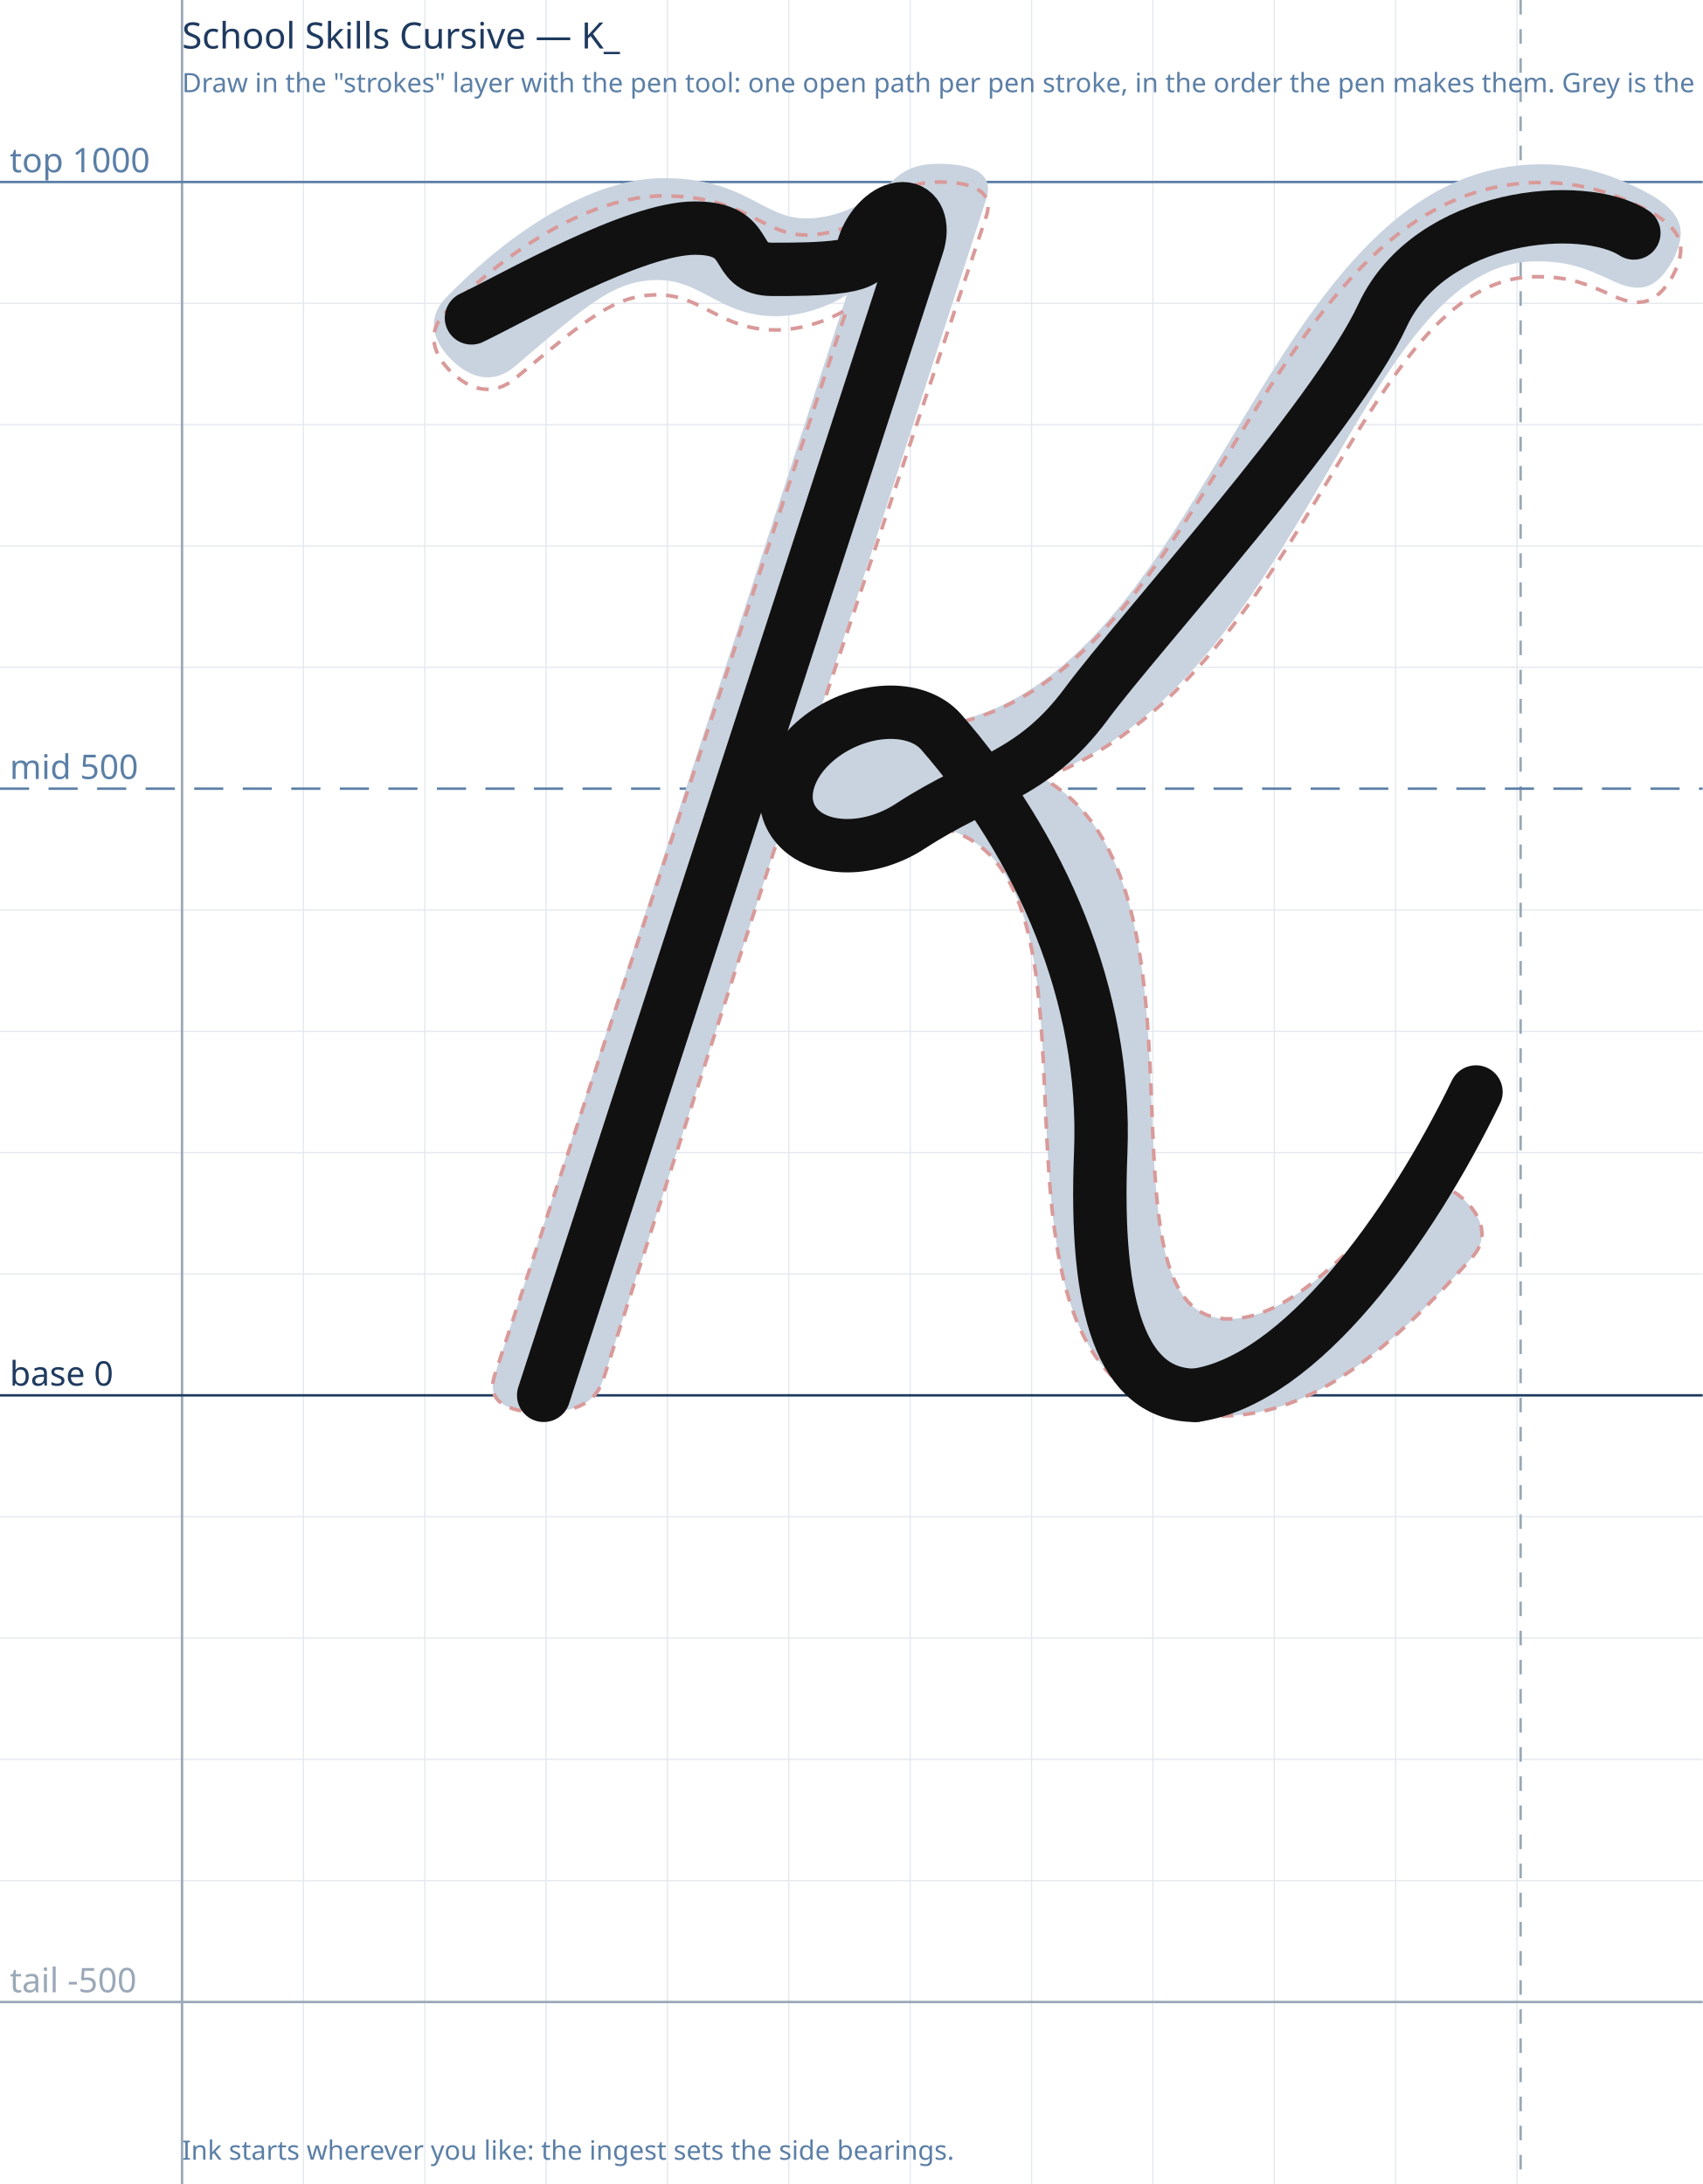
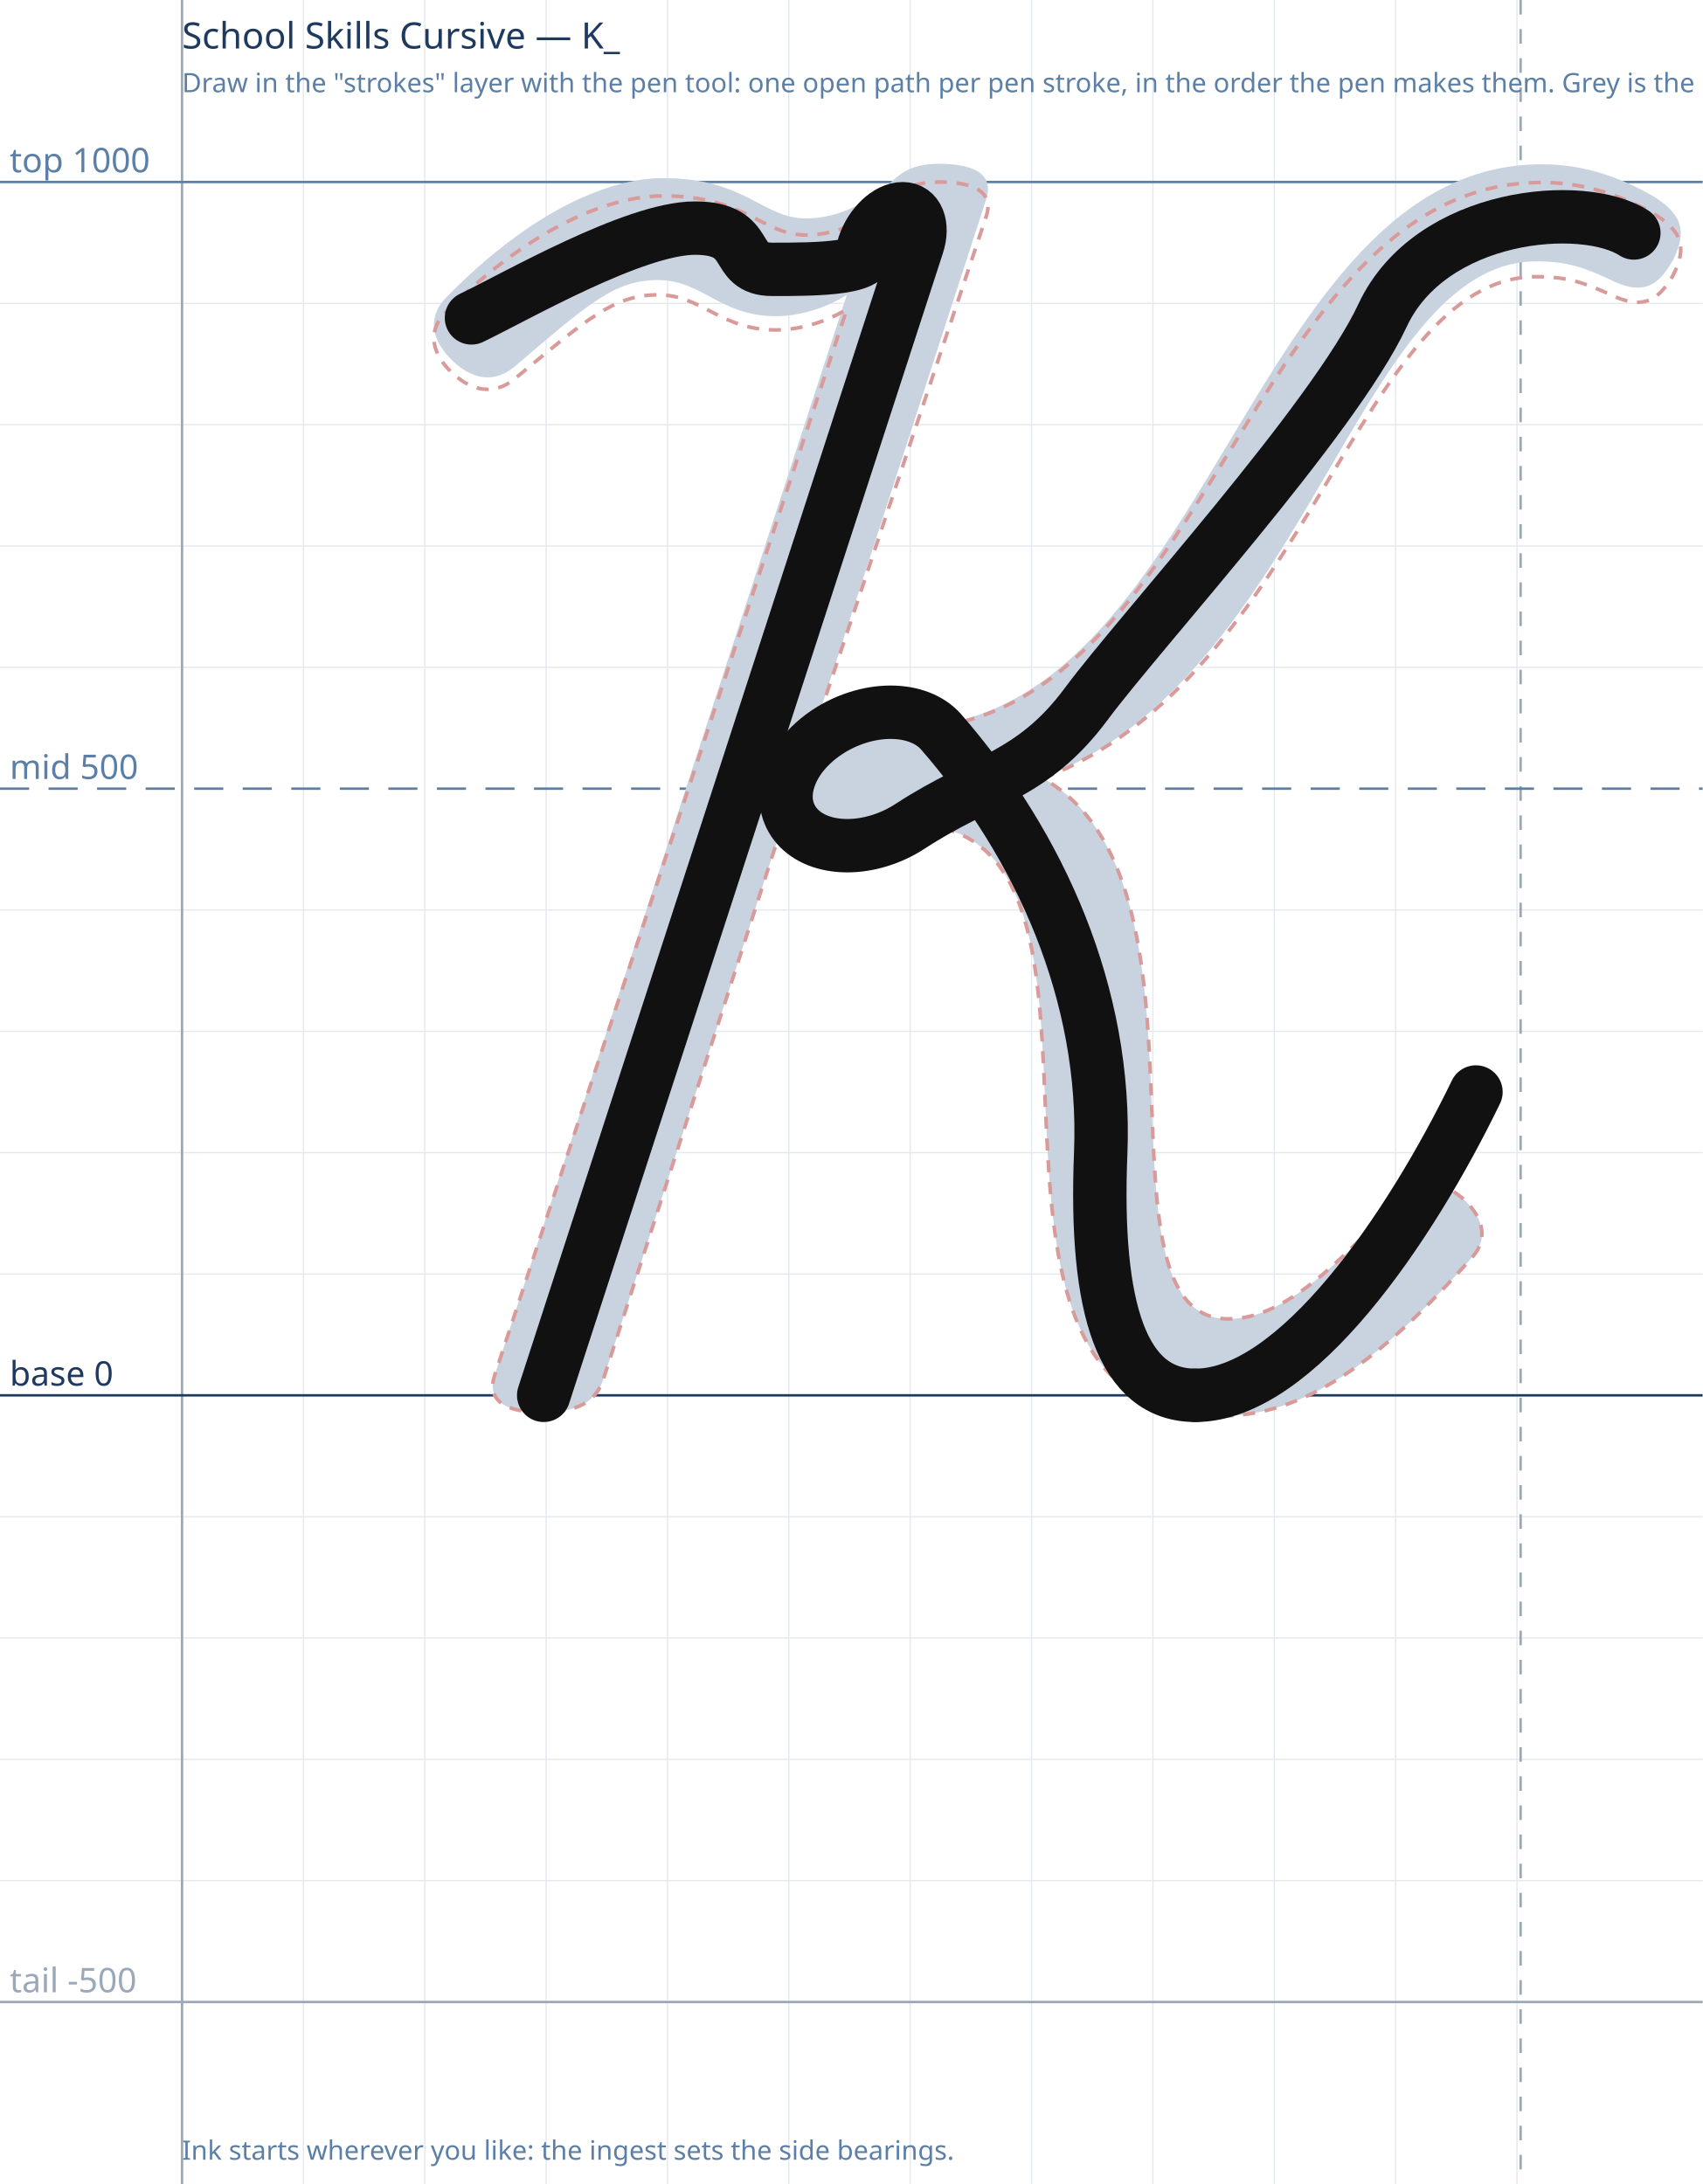
<svg xmlns="http://www.w3.org/2000/svg" width="701.5" height="900" viewBox="0 0 1403 1800" data-hand="cursive" data-glyph="K_" data-units="1000" data-origin="150" data-baseline="1150">
  <g id="ruling">
    <line x1="0" y1="1550" x2="1403" y2="1550" stroke="#e3e8ee" stroke-width="1" />
    <line x1="0" y1="1450" x2="1403" y2="1450" stroke="#e3e8ee" stroke-width="1" />
    <line x1="0" y1="1350" x2="1403" y2="1350" stroke="#e3e8ee" stroke-width="1" />
    <line x1="0" y1="1250" x2="1403" y2="1250" stroke="#e3e8ee" stroke-width="1" />
    <line x1="0" y1="1050" x2="1403" y2="1050" stroke="#e3e8ee" stroke-width="1" />
    <line x1="0" y1="950" x2="1403" y2="950" stroke="#e3e8ee" stroke-width="1" />
    <line x1="0" y1="850" x2="1403" y2="850" stroke="#e3e8ee" stroke-width="1" />
    <line x1="0" y1="750" x2="1403" y2="750" stroke="#e3e8ee" stroke-width="1" />
    <line x1="0" y1="550" x2="1403" y2="550" stroke="#e3e8ee" stroke-width="1" />
    <line x1="0" y1="450" x2="1403" y2="450" stroke="#e3e8ee" stroke-width="1" />
    <line x1="0" y1="350" x2="1403" y2="350" stroke="#e3e8ee" stroke-width="1" />
    <line x1="0" y1="250" x2="1403" y2="250" stroke="#e3e8ee" stroke-width="1" />
    <line x1="150" y1="0" x2="150" y2="1800" stroke="#e3e8ee" stroke-width="1" />
    <line x1="250" y1="0" x2="250" y2="1800" stroke="#e3e8ee" stroke-width="1" />
    <line x1="350" y1="0" x2="350" y2="1800" stroke="#e3e8ee" stroke-width="1" />
    <line x1="450" y1="0" x2="450" y2="1800" stroke="#e3e8ee" stroke-width="1" />
    <line x1="550" y1="0" x2="550" y2="1800" stroke="#e3e8ee" stroke-width="1" />
    <line x1="650" y1="0" x2="650" y2="1800" stroke="#e3e8ee" stroke-width="1" />
    <line x1="750" y1="0" x2="750" y2="1800" stroke="#e3e8ee" stroke-width="1" />
    <line x1="850" y1="0" x2="850" y2="1800" stroke="#e3e8ee" stroke-width="1" />
    <line x1="950" y1="0" x2="950" y2="1800" stroke="#e3e8ee" stroke-width="1" />
    <line x1="1050" y1="0" x2="1050" y2="1800" stroke="#e3e8ee" stroke-width="1" />
    <line x1="1150" y1="0" x2="1150" y2="1800" stroke="#e3e8ee" stroke-width="1" />
    <line x1="1250" y1="0" x2="1250" y2="1800" stroke="#e3e8ee" stroke-width="1" />
    <line x1="150" y1="0" x2="150" y2="1800" stroke="#9aa8b8" stroke-width="2" />
    <line x1="1253" y1="0" x2="1253" y2="1800" stroke="#9aa8b8" stroke-width="2" stroke-dasharray="12 12" />
    <line x1="0" y1="150" x2="1403" y2="150" stroke="#5b7fa6" stroke-width="2" />
    <text x="8" y="142" font-family="sans-serif" font-size="28" fill="#5b7fa6">top 1000</text>
    <line x1="0" y1="650" x2="1403" y2="650" stroke="#5b7fa6" stroke-width="2" stroke-dasharray="24 16" />
    <text x="8" y="642" font-family="sans-serif" font-size="28" fill="#5b7fa6">mid 500</text>
    <line x1="0" y1="1150" x2="1403" y2="1150" stroke="#1f3a5f" stroke-width="2" />
    <text x="8" y="1142" font-family="sans-serif" font-size="28" fill="#1f3a5f">base 0</text>
    <line x1="0" y1="1650" x2="1403" y2="1650" stroke="#9aa8b8" stroke-width="2" />
    <text x="8" y="1642" font-family="sans-serif" font-size="28" fill="#9aa8b8">tail -500</text>
  </g>
  <g id="outline-body">
    <path d="M 1213.6 1035.6 C 1226.8 1020.6 1222 1002.2 1204.4 987 C 1184.8 970.6 1165.2 971.8 1153.4 986.6 C 1089.2 1058.6 1049.4 1087 1012.2 1087 C 892.8 1087 1012.4 727 859.2 641.2 C 1077.8 556.4 1119.4 215.4 1266 215.4 C 1291 215.4 1304.8 220.2 1327 230.6 C 1351.4 242.6 1364.8 238.4 1378.2 215 C 1391 190.2 1385.8 175.6 1360.4 160.6 C 1330.4 143.8 1301.4 135.4 1270.4 135.4 C 1027.6 135.4 996.4 599.4 744.4 599.4 L 671.4 599.4 L 812.4 165 C 819.6 144 803.6 135 773.6 135 C 759.4 135 746.8 137.6 734.2 150.2 C 715.4 167 690.6 180 664.2 180 C 628 180 614.8 146.8 546.4 146.8 C 503 146.8 439 172.4 368 244.8 C 353.2 259.6 354.4 277.4 369.6 294 C 388.6 314.4 408 315.6 424 302.2 C 484 251 506.2 230.8 542 230.8 C 578.8 230.8 593.2 260.6 639.4 260.6 C 656.2 260.6 678.6 255.2 697.8 243 L 407.4 1134 C 401.2 1154.2 416.4 1164 446.4 1164 C 476.4 1164 491.4 1155 497.4 1136 L 644.8 679.4 L 749.4 679.4 C 962.6 679.4 750.8 1167 1005.8 1167 C 1074 1167 1135.8 1123.8 1213.6 1035.6 Z" fill="#c9d3df" fill-rule="evenodd" />
  </g>
  <g id="outline-reach">
    <path d="M 1213.6 1035.6 C 1226.8 1020.6 1222 1002.2 1204.4 987 C 1184.8 970.6 1165.2 971.8 1153.4 986.6 C 1089.2 1058.6 1049.4 1087 1012.2 1087 C 892.8 1087 1012.4 727 859.2 641.456 C 1077.8 559.126 1119.4 228.058 1266 228.058 C 1291 228.058 1304.8 232.718 1327 242.816 C 1351.4 254.466 1364.8 250.388 1378.2 227.67 C 1391 203.592 1385.8 189.417 1360.4 174.854 C 1330.4 158.544 1301.4 150.388 1270.4 150.388 C 1027.6 150.388 996.4 600.874 744.4 600.874 L 671.4 600.874 L 812.4 179.126 C 819.6 158.738 803.6 150 773.6 150 C 759.4 150 746.8 152.524 734.2 164.757 C 715.4 181.068 690.6 193.689 664.2 193.689 C 628 193.689 614.8 161.456 546.4 161.456 C 503 161.456 439 186.311 368 256.602 C 353.2 270.971 354.4 288.252 369.6 304.369 C 388.6 324.175 408 325.34 424 312.33 C 484 262.621 506.2 243.01 542 243.01 C 578.8 243.01 593.2 271.942 639.4 271.942 C 656.2 271.942 678.6 266.699 697.8 254.854 L 407.4 1134 C 401.2 1154.2 416.4 1164 446.4 1164 C 476.4 1164 491.4 1155 497.4 1136 L 644.8 679.4 L 749.4 679.4 C 962.6 679.4 750.8 1167 1005.8 1167 C 1074 1167 1135.8 1123.8 1213.6 1035.6 Z" fill="none" stroke="#d99a9a" stroke-width="3" stroke-dasharray="10 8" fill-rule="evenodd" />
  </g>
  <g id="notes">
    <text x="150" y="40" font-family="sans-serif" font-size="30" fill="#1f3a5f">School Skills Cursive — K_</text>
    <text x="150" y="76" font-family="sans-serif" font-size="22" fill="#5b7fa6">Draw in the "strokes" layer with the pen tool: one open path per pen stroke, in the order the pen makes them. Grey is the shape; red dashes are how far the tall or hanging part goes.</text>
    <text x="150" y="1780" font-family="sans-serif" font-size="22" fill="#5b7fa6">Ink starts wherever you like: the ingest sets the side bearings.</text>
  </g>
  <g id="strokes">
    <path id="stroke-1" d="M 388.5 262 C 424.1 245 522.6 188 572.6 188 C 622.6 188 601.5 222 636.5 222 C 671.5 222 727.5 222 712 202 C 717.4 185.4 731.6 172 743.8 172 C 755.9 172 761.4 185.4 756 202 L 448 1150" fill="none" stroke="#111" stroke-width="44" stroke-linecap="round" stroke-linejoin="round" />
    <path id="body" d="M 1346.3 192 C 1305 165 1178.8 175 1139.2 260 C 1099.6 345 939.7 520 895.2 580 C 850.7 640 809.8 641.9 750.1 680.9 C 734.4 691.2 715.7 697 698.2 697 C 661.7 697 640.2 672.4 650.1 642 C 659.9 611.6 697.5 587 733.9 587 C 751.4 587 766.3 592.8 775.4 603.1 C 857.2 697 912.2 820 907 950 C 901.7 1080 925 1150 985 1150" fill="none" stroke="#111" stroke-width="44" stroke-linecap="round" stroke-linejoin="round" />
-     <path id="tail" d="M 985 1150 C 1071.6 1137.5 1161.7 1012.5 1216.2 900" fill="none" stroke="#111" stroke-width="44" stroke-linecap="round" stroke-linejoin="round" />
+     <path id="tail" d="M 985 1150 C 1068 1150 1161.7 1012.5 1216.2 900" fill="none" stroke="#111" stroke-width="44" stroke-linecap="round" stroke-linejoin="round" />
  </g>
</svg>
